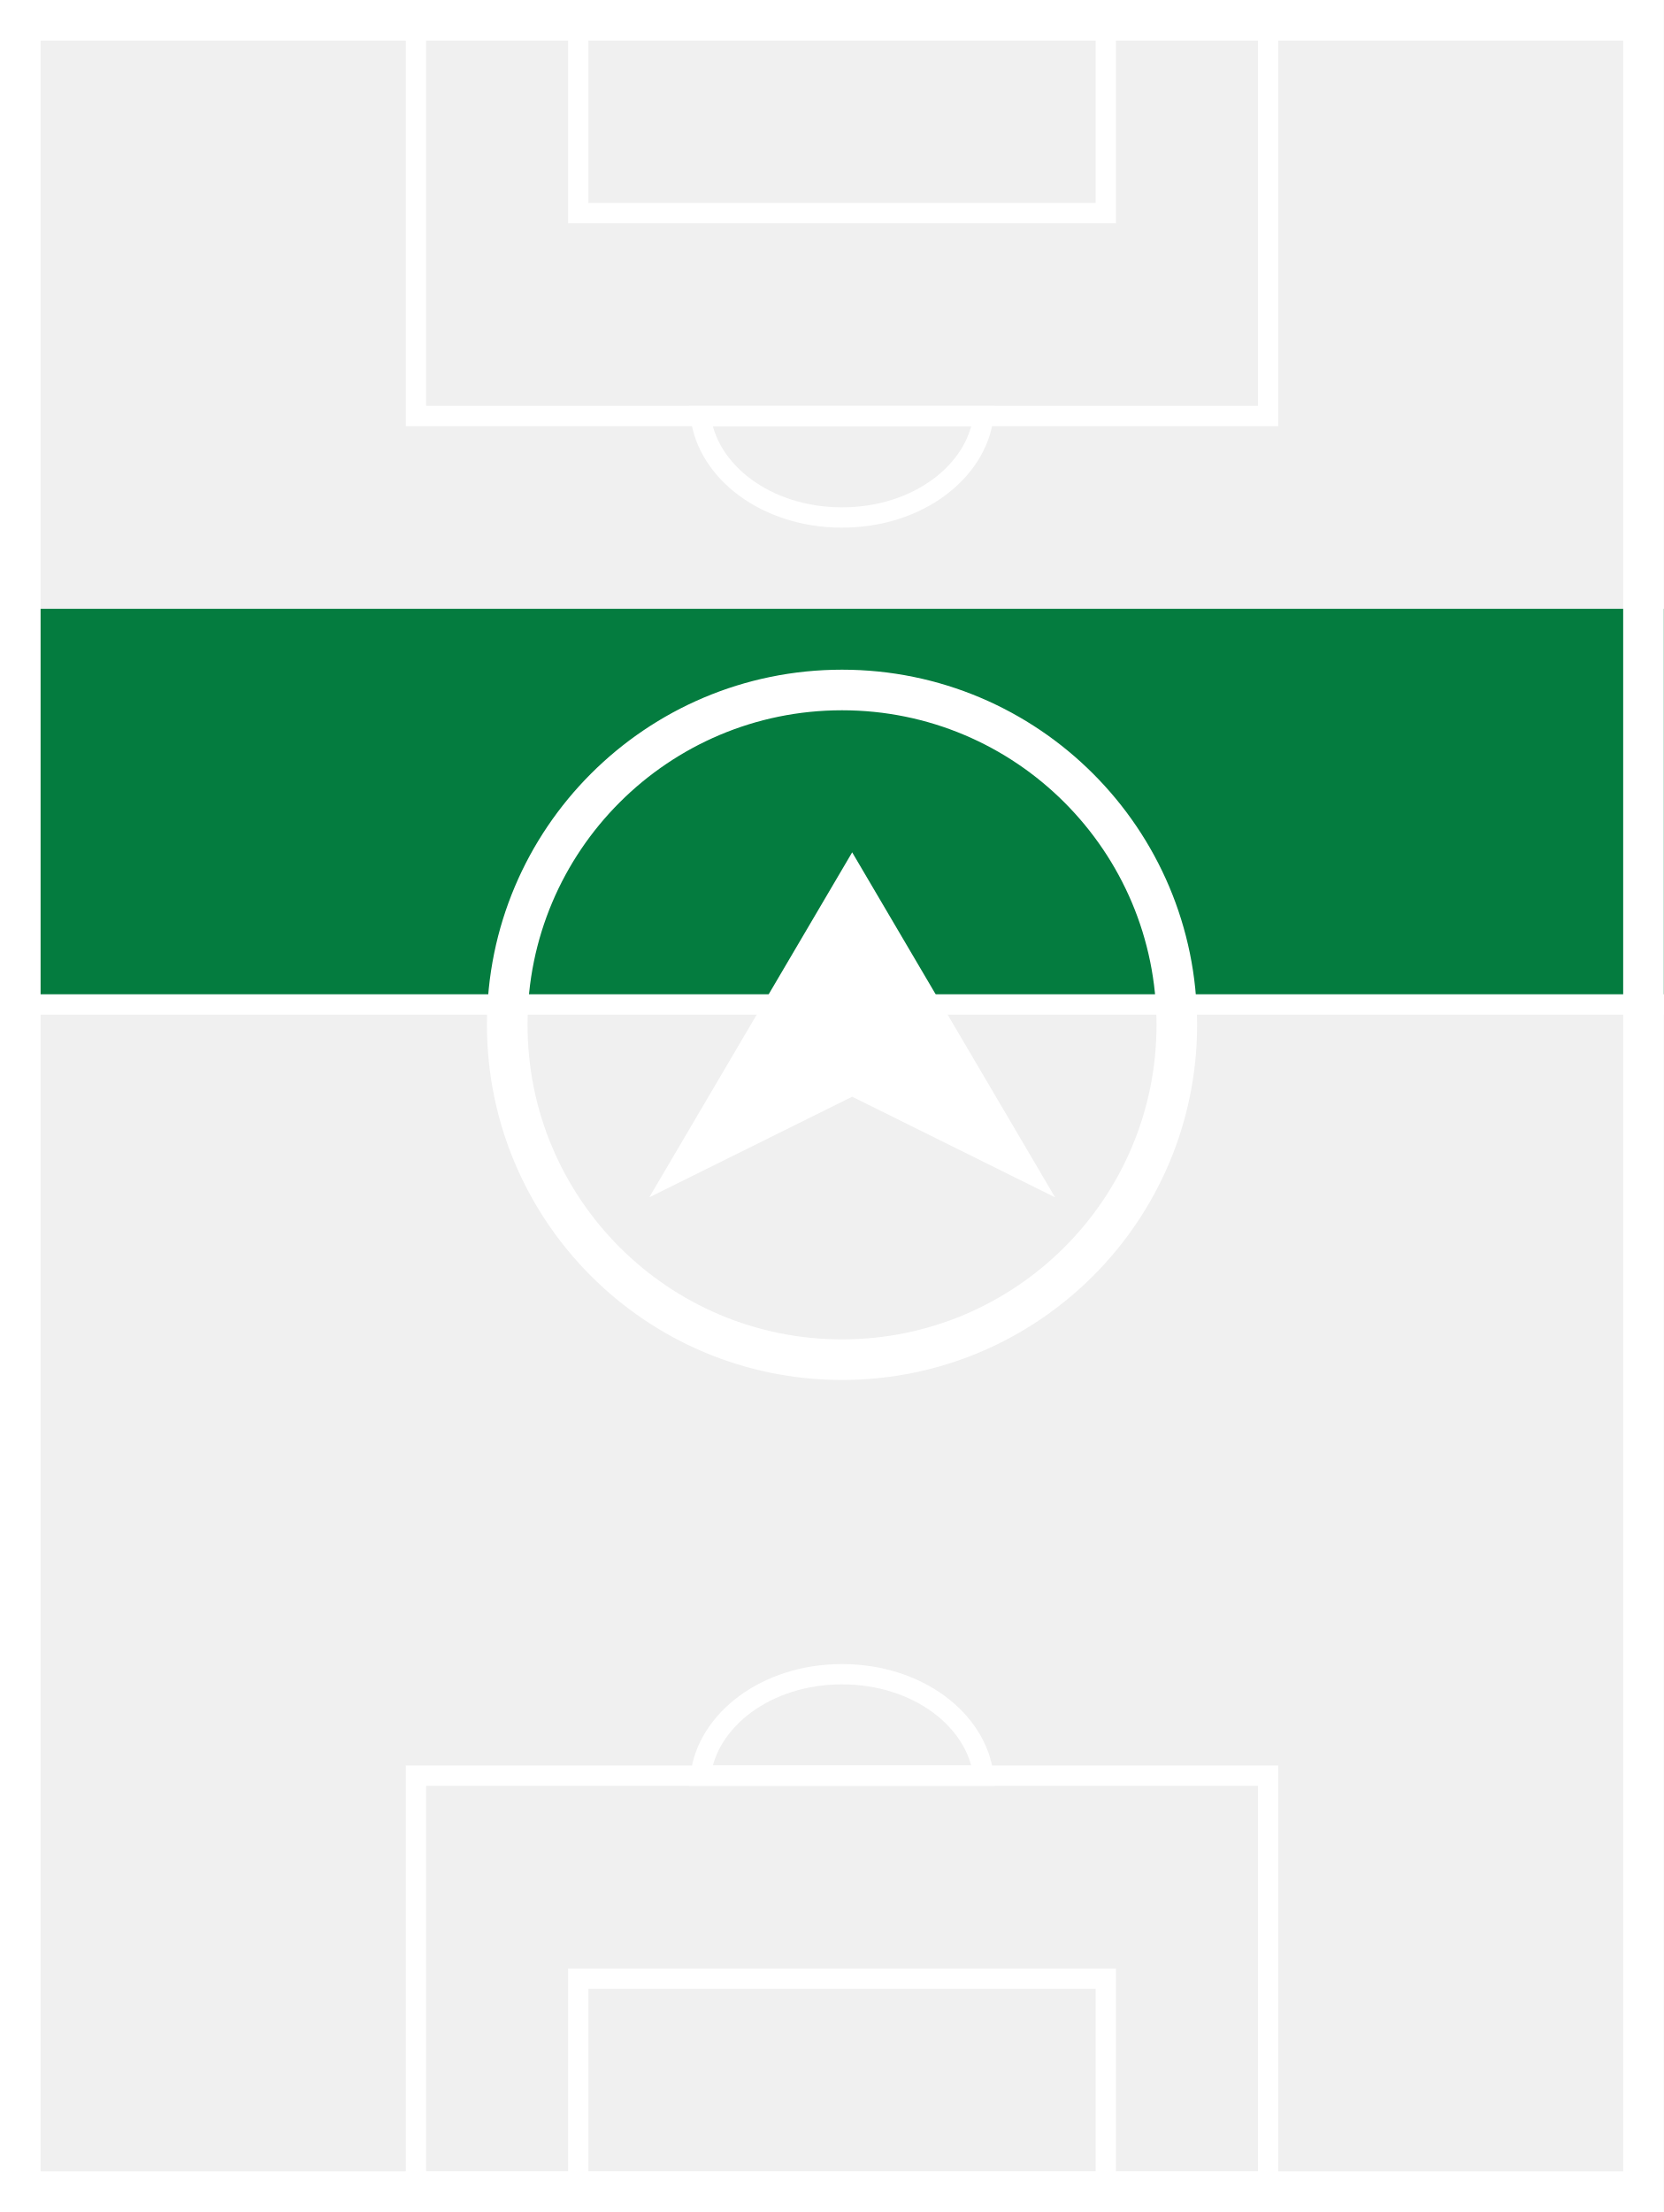
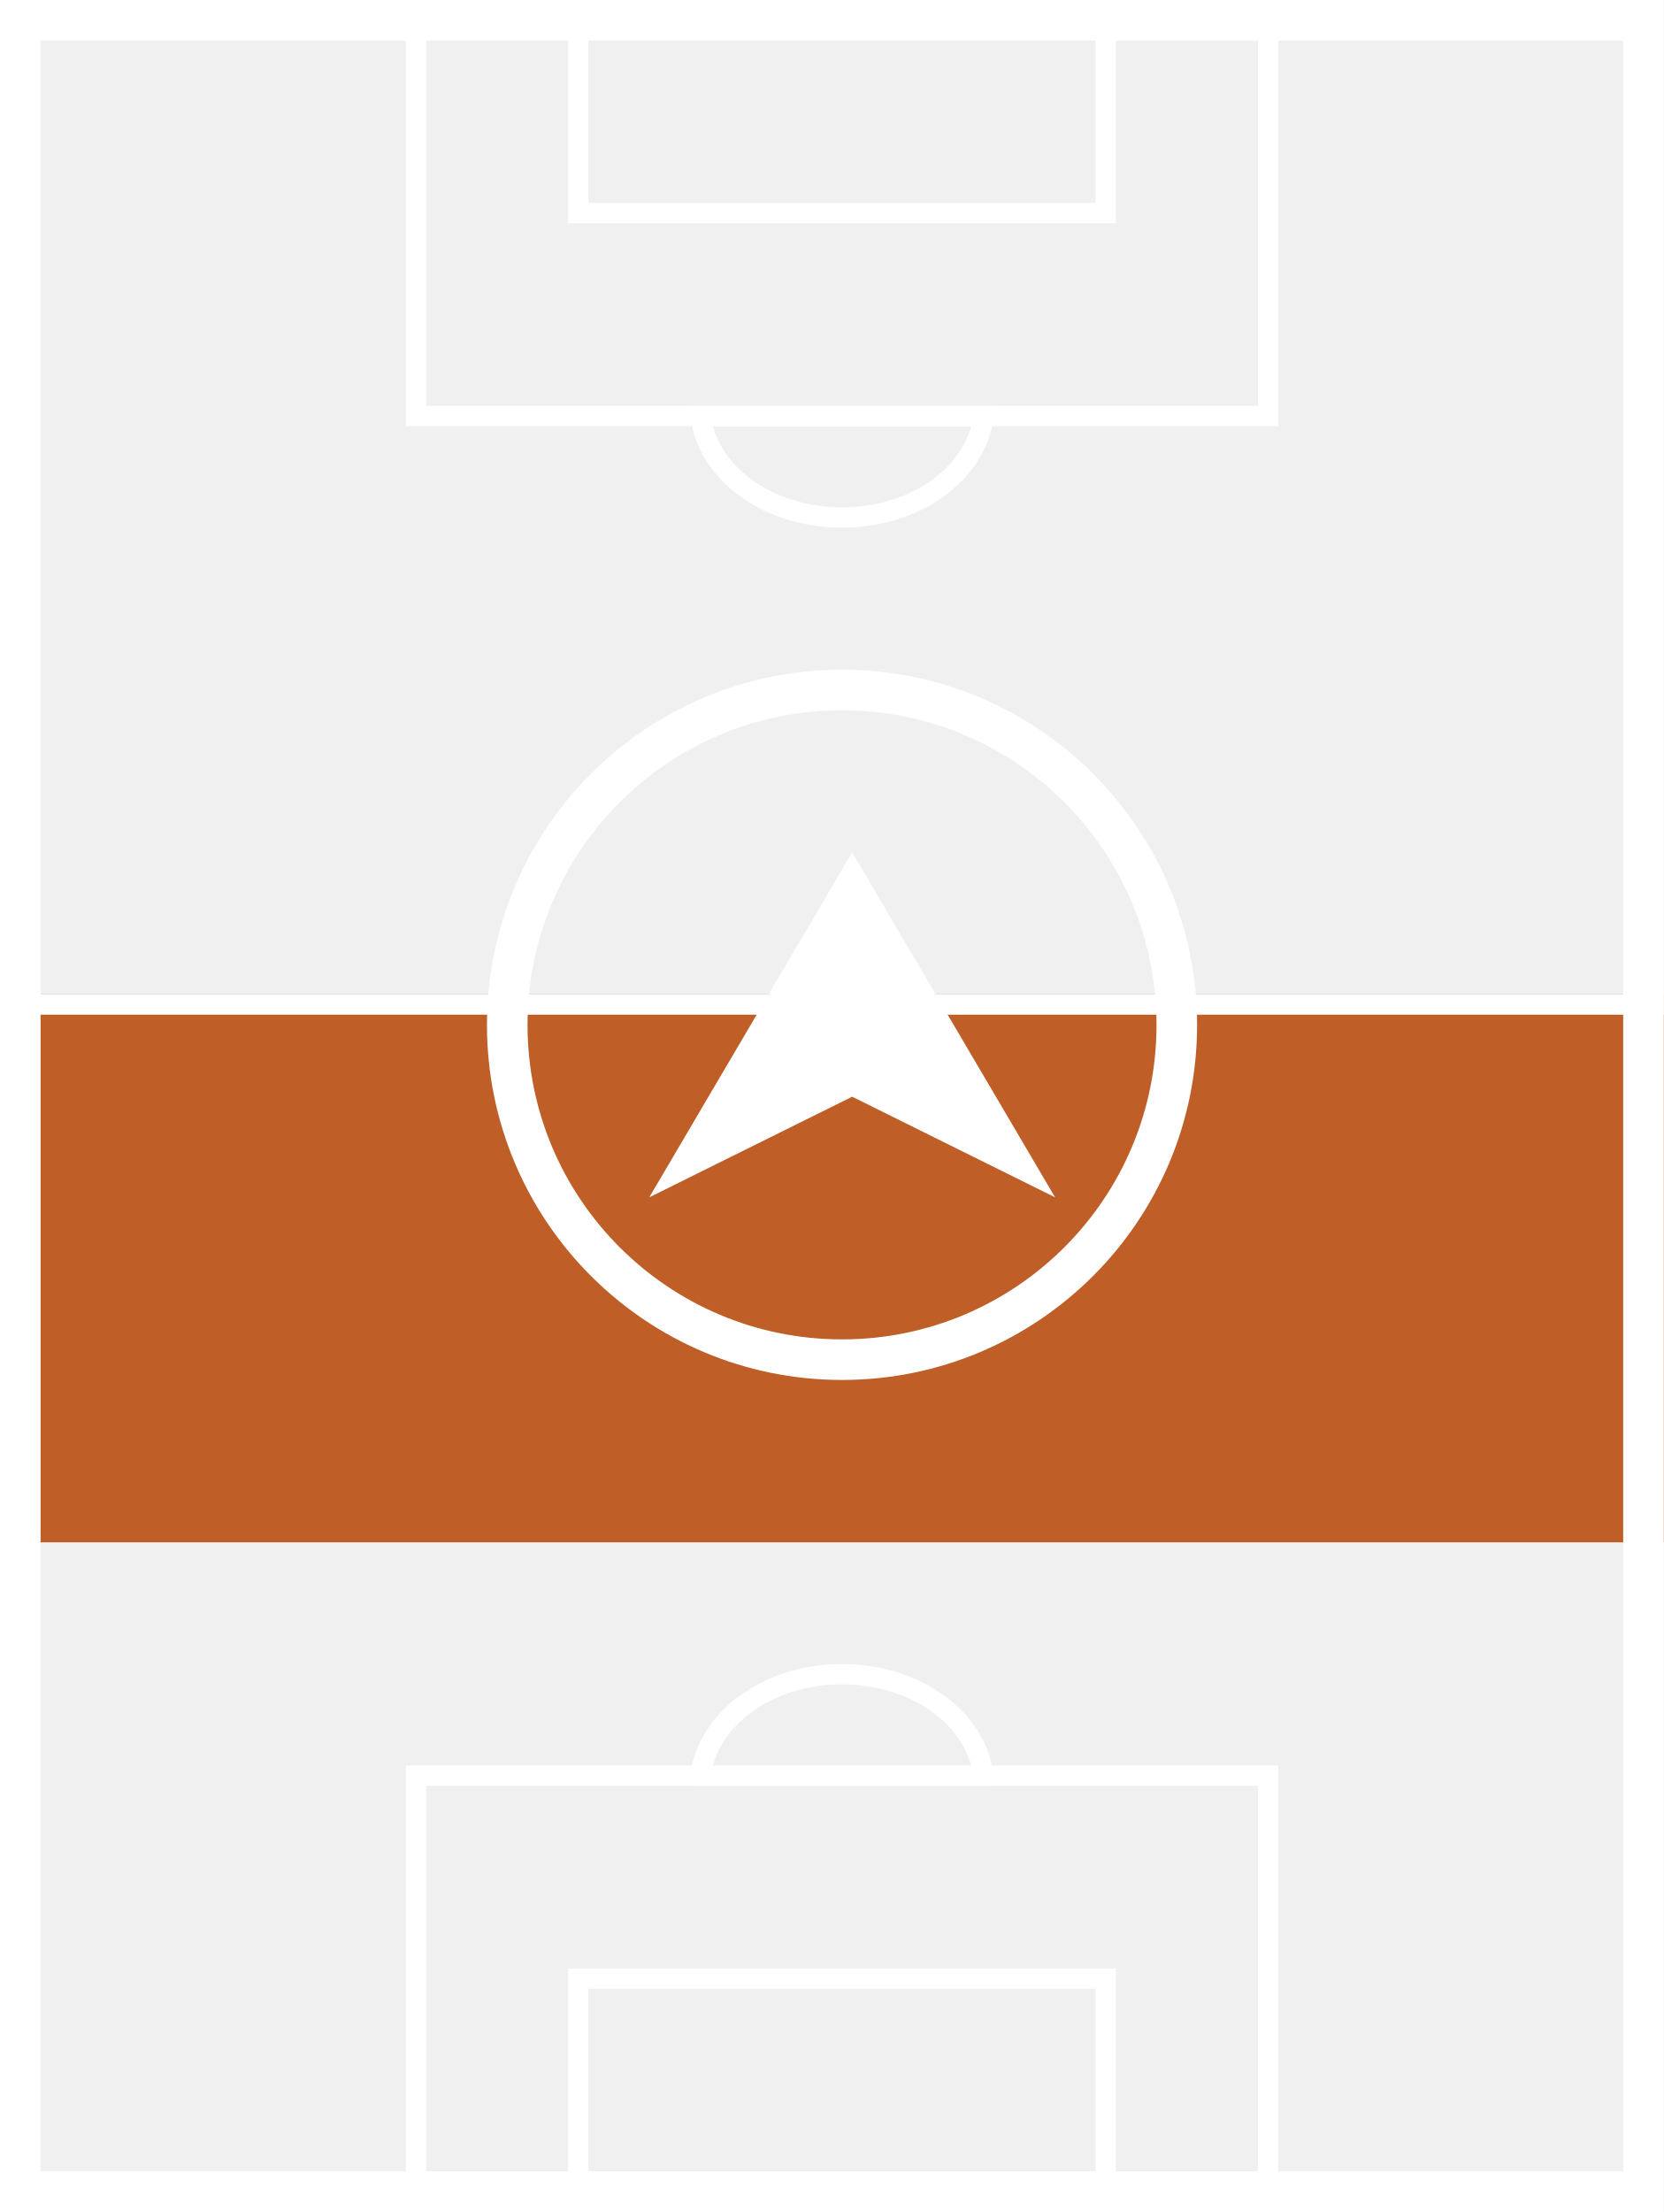
<svg xmlns="http://www.w3.org/2000/svg" width="82" height="109" viewBox="0 0 82 109" fill="none">
-   <rect y="30" width="82" height="19" fill="#047C3F" />
+   <rect y="49" width="82" height="27" fill="#c05e27" />
  <rect x="1" y="1" width="80" height="107" stroke="white" stroke-width="2" />
  <line y1="49.5" x2="82" y2="49.5" stroke="white" />
  <circle cx="41.5" cy="50.5" r="16.5" stroke="white" stroke-width="2" />
  <rect x="0.5" y="-0.5" width="42" height="20" transform="matrix(1 0 0 -1 20 20)" stroke="white" />
  <rect x="0.5" y="-0.5" width="26" height="10" transform="matrix(1 0 0 -1 28 10)" stroke="white" />
  <path d="M34.529 20.5C34.849 23.224 37.751 25.5 41.5 25.5C45.249 25.5 48.151 23.224 48.471 20.5H48.458H48.436H48.414H48.392H48.371H48.349H48.328H48.307H48.285H48.264H48.243H48.222H48.201H48.18H48.159H48.138H48.117H48.096H48.075H48.055H48.034H48.014H47.993H47.973H47.953H47.932H47.912H47.892H47.872H47.852H47.832H47.812H47.792H47.772H47.752H47.733H47.713H47.693H47.674H47.654H47.635H47.615H47.596H47.577H47.557H47.538H47.519H47.5H47.481H47.462H47.443H47.424H47.405H47.387H47.368H47.349H47.331H47.312H47.294H47.275H47.257H47.238H47.22H47.202H47.183H47.165H47.147H47.129H47.111H47.093H47.075H47.057H47.039H47.021H47.003H46.986H46.968H46.95H46.933H46.915H46.898H46.88H46.863H46.845H46.828H46.81H46.793H46.776H46.759H46.742H46.724H46.707H46.69H46.673H46.656H46.639H46.623H46.606H46.589H46.572H46.555H46.539H46.522H46.505H46.489H46.472H46.456H46.439H46.423H46.406H46.39H46.373H46.357H46.341H46.325H46.308H46.292H46.276H46.26H46.244H46.228H46.212H46.196H46.18H46.164H46.148H46.132H46.116H46.1H46.084H46.069H46.053H46.037H46.021H46.006H45.99H45.974H45.959H45.943H45.928H45.912H45.897H45.881H45.866H45.85H45.835H45.82H45.804H45.789H45.774H45.758H45.743H45.728H45.713H45.697H45.682H45.667H45.652H45.637H45.622H45.607H45.592H45.577H45.562H45.547H45.532H45.517H45.502H45.487H45.472H45.457H45.442H45.427H45.412H45.397H45.383H45.368H45.353H45.338H45.324H45.309H45.294H45.279H45.265H45.25H45.235H45.221H45.206H45.191H45.176H45.162H45.147H45.133H45.118H45.103H45.089H45.074H45.06H45.045H45.031H45.016H45.002H44.987H44.973H44.958H44.944H44.929H44.914H44.9H44.886H44.871H44.857H44.842H44.828H44.813H44.799H44.784H44.77H44.755H44.741H44.727H44.712H44.698H44.683H44.669H44.654H44.64H44.626H44.611H44.597H44.582H44.568H44.553H44.539H44.524H44.51H44.495H44.481H44.467H44.452H44.438H44.423H44.409H44.394H44.38H44.365H44.351H44.336H44.322H44.307H44.293H44.278H44.264H44.249H44.235H44.22H44.206H44.191H44.176H44.162H44.147H44.133H44.118H44.103H44.089H44.074H44.059H44.045H44.03H44.016H44.001H43.986H43.971H43.957H43.942H43.927H43.912H43.898H43.883H43.868H43.853H43.838H43.823H43.808H43.794H43.779H43.764H43.749H43.734H43.719H43.704H43.689H43.674H43.659H43.644H43.628H43.613H43.598H43.583H43.568H43.553H43.537H43.522H43.507H43.492H43.476H43.461H43.446H43.43H43.415H43.399H43.384H43.368H43.353H43.337H43.322H43.306H43.291H43.275H43.259H43.244H43.228H43.212H43.196H43.181H43.165H43.149H43.133H43.117H43.101H43.085H43.069H43.053H43.037H43.021H43.005H42.989H42.973H42.956H42.94H42.924H42.908H42.891H42.875H42.858H42.842H42.826H42.809H42.793H42.776H42.759H42.743H42.726H42.709H42.693H42.676H42.659H42.642H42.625H42.608H42.591H42.574H42.557H42.54H42.523H42.506H42.489H42.471H42.454H42.437H42.419H42.402H42.384H42.367H42.349H42.332H42.314H42.296H42.279H42.261H42.243H42.225H42.207H42.189H42.171H42.153H42.135H42.117H42.099H42.081H42.063H42.044H42.026H42.008H41.989H41.971H41.952H41.933H41.915H41.896H41.877H41.859H41.84H41.821H41.802H41.783H41.764H41.745H41.726H41.706H41.687H41.668H41.648H41.629H41.61H41.59H41.571H41.551H41.531H41.511H41.492H41.472H41.452H41.432H41.412H41.392H41.372H41.352H41.331H41.311H41.291H41.27H41.25H41.229H41.209H41.188H41.167H41.146H41.126H41.105H41.084H41.063H41.042H41.02H40.999H40.978H40.957H40.935H40.914H40.892H40.871H40.849H40.827H40.806H40.784H40.762H40.74H40.718H40.696H40.673H40.651H40.629H40.606H40.584H40.562H40.539H40.516H40.493H40.471H40.448H40.425H40.402H40.379H40.356H40.333H40.309H40.286H40.263H40.239H40.215H40.192H40.168H40.144H40.12H40.096H40.072H40.048H40.024H40H39.976H39.952H39.928H39.904H39.881H39.858H39.835H39.812H39.789H39.767H39.744H39.722H39.7H39.678H39.657H39.635H39.614H39.593H39.572H39.551H39.531H39.511H39.49H39.47H39.45H39.431H39.411H39.392H39.373H39.353H39.335H39.316H39.297H39.279H39.261H39.243H39.225H39.207H39.19H39.172H39.155H39.138H39.121H39.104H39.087H39.071H39.054H39.038H39.022H39.006H38.991H38.975H38.959H38.944H38.929H38.914H38.899H38.885H38.87H38.855H38.841H38.827H38.813H38.799H38.785H38.772H38.758H38.745H38.732H38.718H38.706H38.693H38.68H38.667H38.655H38.643H38.631H38.619H38.607H38.595H38.583H38.572H38.56H38.549H38.538H38.527H38.516H38.505H38.494H38.483H38.473H38.463H38.452H38.442H38.432H38.422H38.413H38.403H38.393H38.384H38.374H38.365H38.356H38.347H38.338H38.329H38.32H38.312H38.303H38.295H38.286H38.278H38.27H38.262H38.254H38.246H38.238H38.231H38.223H38.215H38.208H38.201H38.194H38.187H38.179H38.172H38.166H38.159H38.152H38.145H38.139H38.133H38.126H38.12H38.114H38.107H38.101H38.095H38.09H38.084H38.078H38.072H38.067H38.061H38.056H38.05H38.045H38.04H38.034H38.029H38.024H38.019H38.014H38.009H38.005H38H37.995H37.99H37.986H37.981H37.977H37.973H37.968H37.964H37.96H37.956H37.952H37.947H37.943H37.939H37.935H37.932H37.928H37.924H37.92H37.917H37.913H37.909H37.906H37.902H37.899H37.895H37.892H37.889H37.886H37.882H37.879H37.876H37.873H37.87H37.866H37.863H37.86H37.857H37.854H37.851H37.849H37.846H37.843H37.84H37.837H37.834H37.831H37.829H37.826H37.823H37.821H37.818H37.815H37.813H37.81H37.808H37.805H37.802H37.8H37.797H37.795H37.792H37.79H37.787H37.785H37.782H37.78H37.777H37.775H37.773H37.77H37.768H37.765H37.763H37.76H37.758H37.755H37.753H37.75H37.748H37.745H37.743H37.741H37.738H37.736H37.733H37.731H37.728H37.725H37.723H37.72H37.718H37.715H37.713H37.71H37.707H37.705H37.702H37.699H37.697H37.694H37.691H37.688H37.686H37.683H37.68H37.677H37.674H37.671H37.668H37.665H37.662H37.659H37.656H37.653H37.65H37.647H37.644H37.64H37.637H37.634H37.63H37.627H37.623H37.62H37.616H37.613H37.609H37.605H37.602H37.598H37.594H37.59H37.587H37.583H37.578H37.575H37.57H37.566H37.562H37.558H37.553H37.549H37.545H37.54H37.536H37.531H37.526H37.522H37.517H37.512H37.507H37.502H37.497H37.492H37.487H37.482H37.476H37.471H37.465H37.46H37.454H37.449H37.443H37.437H37.431H37.425H37.419H37.413H37.407H37.401H37.394H37.388H37.382H37.375H37.368H37.361H37.355H37.348H37.341H37.334H37.326H37.319H37.312H37.304H37.297H37.289H37.281H37.273H37.266H37.258H37.249H37.241H37.233H37.224H37.216H37.207H37.199H37.19H37.181H37.172H37.163H37.154H37.144H37.135H37.125H37.116H37.106H37.096H37.086H37.076H37.066H37.055H37.045H37.034H37.024H37.013H37.002H36.991H36.98H36.968H36.957H36.946H36.934H36.922H36.91H36.898H36.886H36.874H36.862H36.849H36.837H36.824H36.811H36.798H36.785H36.771H36.758H36.744H36.731H36.717H36.703H36.689H36.674H36.66H36.645H36.631H36.616H36.601H36.586H36.571H36.555H36.54H36.524H36.508H36.492H36.476H36.46H36.443H36.427H36.41H36.393H36.376H36.359H36.342H36.324H36.306H36.288H36.27H36.252H36.234H36.215H36.197H36.178H36.159H36.14H36.121H36.101H36.081H36.062H36.042H36.022H36.001H35.981H35.96H35.939H35.918H35.897H35.876H35.854H35.833H35.811H35.788H35.766H35.744H35.721H35.698H35.675H35.652H35.629H35.605H35.582H35.558H35.534H35.509H35.485H35.46H35.435H35.41H35.385H35.359H35.334H35.308H35.282H35.256H35.229H35.203H35.176H35.149H35.122H35.094H35.066H35.039H35.011H34.982H34.954H34.925H34.896H34.867H34.838H34.809H34.779H34.749H34.719H34.688H34.658H34.627H34.596H34.565H34.533H34.529Z" stroke="white" />
  <rect x="-0.5" y="0.5" width="42" height="20" transform="matrix(-1 0 0 1 62 87)" stroke="white" />
  <rect x="-0.5" y="0.5" width="26" height="10" transform="matrix(-1 0 0 1 54 97)" stroke="white" />
  <path d="M48.471 87.5C48.151 84.776 45.249 82.5 41.5 82.5C37.751 82.5 34.849 84.776 34.529 87.5H34.542H34.564H34.586H34.608H34.629H34.651H34.672H34.693H34.715H34.736H34.757H34.778H34.799H34.82H34.841H34.862H34.883H34.904H34.925H34.945H34.966H34.986H35.007H35.027H35.047H35.068H35.088H35.108H35.128H35.148H35.168H35.188H35.208H35.228H35.248H35.267H35.287H35.307H35.326H35.346H35.365H35.385H35.404H35.423H35.443H35.462H35.481H35.5H35.519H35.538H35.557H35.576H35.595H35.613H35.632H35.651H35.669H35.688H35.706H35.725H35.743H35.762H35.78H35.798H35.817H35.835H35.853H35.871H35.889H35.907H35.925H35.943H35.961H35.979H35.997H36.014H36.032H36.05H36.067H36.085H36.102H36.12H36.137H36.155H36.172H36.19H36.207H36.224H36.241H36.258H36.276H36.293H36.31H36.327H36.344H36.361H36.377H36.394H36.411H36.428H36.445H36.461H36.478H36.495H36.511H36.528H36.544H36.561H36.577H36.594H36.61H36.627H36.643H36.659H36.675H36.692H36.708H36.724H36.74H36.756H36.772H36.788H36.804H36.82H36.836H36.852H36.868H36.884H36.9H36.916H36.931H36.947H36.963H36.979H36.994H37.01H37.026H37.041H37.057H37.072H37.088H37.103H37.119H37.134H37.15H37.165H37.18H37.196H37.211H37.226H37.242H37.257H37.272H37.287H37.303H37.318H37.333H37.348H37.363H37.378H37.393H37.408H37.423H37.438H37.453H37.468H37.483H37.498H37.513H37.528H37.543H37.558H37.573H37.588H37.603H37.617H37.632H37.647H37.662H37.676H37.691H37.706H37.721H37.735H37.75H37.765H37.779H37.794H37.809H37.824H37.838H37.853H37.867H37.882H37.897H37.911H37.926H37.94H37.955H37.969H37.984H37.998H38.013H38.027H38.042H38.056H38.071H38.086H38.1H38.114H38.129H38.143H38.158H38.172H38.187H38.201H38.216H38.23H38.245H38.259H38.273H38.288H38.302H38.317H38.331H38.346H38.36H38.374H38.389H38.403H38.418H38.432H38.447H38.461H38.476H38.49H38.505H38.519H38.533H38.548H38.562H38.577H38.591H38.606H38.62H38.635H38.649H38.664H38.678H38.693H38.707H38.722H38.736H38.751H38.765H38.78H38.794H38.809H38.824H38.838H38.853H38.867H38.882H38.897H38.911H38.926H38.941H38.955H38.97H38.984H38.999H39.014H39.029H39.043H39.058H39.073H39.088H39.102H39.117H39.132H39.147H39.162H39.177H39.192H39.206H39.221H39.236H39.251H39.266H39.281H39.296H39.311H39.326H39.341H39.356H39.372H39.387H39.402H39.417H39.432H39.447H39.463H39.478H39.493H39.508H39.524H39.539H39.554H39.57H39.585H39.601H39.616H39.632H39.647H39.663H39.678H39.694H39.709H39.725H39.741H39.756H39.772H39.788H39.804H39.819H39.835H39.851H39.867H39.883H39.899H39.915H39.931H39.947H39.963H39.979H39.995H40.011H40.027H40.044H40.06H40.076H40.092H40.109H40.125H40.142H40.158H40.174H40.191H40.207H40.224H40.241H40.257H40.274H40.291H40.307H40.324H40.341H40.358H40.375H40.392H40.409H40.426H40.443H40.46H40.477H40.494H40.511H40.529H40.546H40.563H40.581H40.598H40.616H40.633H40.651H40.668H40.686H40.704H40.721H40.739H40.757H40.775H40.793H40.811H40.829H40.847H40.865H40.883H40.901H40.919H40.937H40.956H40.974H40.992H41.011H41.029H41.048H41.067H41.085H41.104H41.123H41.141H41.16H41.179H41.198H41.217H41.236H41.255H41.274H41.294H41.313H41.332H41.352H41.371H41.39H41.41H41.429H41.449H41.469H41.489H41.508H41.528H41.548H41.568H41.588H41.608H41.628H41.648H41.669H41.689H41.709H41.73H41.75H41.771H41.791H41.812H41.833H41.854H41.874H41.895H41.916H41.937H41.958H41.98H42.001H42.022H42.043H42.065H42.086H42.108H42.129H42.151H42.173H42.194H42.216H42.238H42.26H42.282H42.304H42.327H42.349H42.371H42.394H42.416H42.438H42.461H42.484H42.507H42.529H42.552H42.575H42.598H42.621H42.644H42.667H42.691H42.714H42.737H42.761H42.785H42.808H42.832H42.856H42.88H42.904H42.928H42.952H42.976H43H43.024H43.048H43.072H43.096H43.119H43.142H43.165H43.188H43.211H43.233H43.256H43.278H43.3H43.322H43.343H43.365H43.386H43.407H43.428H43.449H43.469H43.489H43.51H43.53H43.55H43.569H43.589H43.608H43.627H43.647H43.665H43.684H43.703H43.721H43.739H43.757H43.775H43.793H43.81H43.828H43.845H43.862H43.879H43.896H43.913H43.929H43.946H43.962H43.978H43.994H44.009H44.025H44.041H44.056H44.071H44.086H44.101H44.115H44.13H44.145H44.159H44.173H44.187H44.201H44.215H44.228H44.242H44.255H44.268H44.282H44.294H44.307H44.32H44.333H44.345H44.357H44.369H44.381H44.393H44.405H44.417H44.428H44.44H44.451H44.462H44.473H44.484H44.495H44.506H44.517H44.527H44.537H44.548H44.558H44.568H44.578H44.587H44.597H44.607H44.616H44.626H44.635H44.644H44.653H44.662H44.671H44.68H44.688H44.697H44.705H44.714H44.722H44.73H44.738H44.746H44.754H44.762H44.769H44.777H44.785H44.792H44.799H44.806H44.813H44.821H44.828H44.834H44.841H44.848H44.855H44.861H44.867H44.874H44.88H44.886H44.893H44.899H44.905H44.91H44.916H44.922H44.928H44.933H44.939H44.944H44.95H44.955H44.96H44.966H44.971H44.976H44.981H44.986H44.991H44.995H45H45.005H45.01H45.014H45.019H45.023H45.027H45.032H45.036H45.04H45.044H45.048H45.053H45.057H45.061H45.065H45.068H45.072H45.076H45.08H45.083H45.087H45.091H45.094H45.098H45.101H45.105H45.108H45.111H45.114H45.118H45.121H45.124H45.127H45.13H45.134H45.137H45.14H45.143H45.146H45.149H45.151H45.154H45.157H45.16H45.163H45.166H45.169H45.171H45.174H45.177H45.179H45.182H45.185H45.187H45.19H45.192H45.195H45.198H45.2H45.203H45.205H45.208H45.21H45.213H45.215H45.218H45.22H45.223H45.225H45.227H45.23H45.232H45.235H45.237H45.24H45.242H45.245H45.247H45.25H45.252H45.255H45.257H45.259H45.262H45.264H45.267H45.269H45.272H45.275H45.277H45.28H45.282H45.285H45.287H45.29H45.293H45.295H45.298H45.301H45.303H45.306H45.309H45.312H45.314H45.317H45.32H45.323H45.326H45.329H45.332H45.335H45.338H45.341H45.344H45.347H45.35H45.353H45.356H45.36H45.363H45.366H45.37H45.373H45.377H45.38H45.384H45.387H45.391H45.395H45.398H45.402H45.406H45.41H45.413H45.417H45.422H45.425H45.43H45.434H45.438H45.442H45.447H45.451H45.455H45.46H45.464H45.469H45.474H45.478H45.483H45.488H45.493H45.498H45.503H45.508H45.513H45.518H45.524H45.529H45.535H45.54H45.546H45.551H45.557H45.563H45.569H45.575H45.581H45.587H45.593H45.599H45.606H45.612H45.618H45.625H45.632H45.639H45.645H45.652H45.659H45.666H45.674H45.681H45.688H45.696H45.703H45.711H45.719H45.727H45.734H45.742H45.751H45.759H45.767H45.776H45.784H45.793H45.801H45.81H45.819H45.828H45.837H45.846H45.856H45.865H45.875H45.884H45.894H45.904H45.914H45.924H45.934H45.945H45.955H45.966H45.976H45.987H45.998H46.009H46.02H46.032H46.043H46.054H46.066H46.078H46.09H46.102H46.114H46.126H46.138H46.151H46.163H46.176H46.189H46.202H46.215H46.229H46.242H46.256H46.269H46.283H46.297H46.311H46.326H46.34H46.355H46.369H46.384H46.399H46.414H46.429H46.445H46.46H46.476H46.492H46.508H46.524H46.54H46.557H46.573H46.59H46.607H46.624H46.641H46.658H46.676H46.694H46.712H46.73H46.748H46.766H46.785H46.803H46.822H46.841H46.86H46.879H46.899H46.919H46.938H46.958H46.978H46.999H47.019H47.04H47.061H47.082H47.103H47.124H47.146H47.167H47.189H47.212H47.234H47.256H47.279H47.302H47.325H47.348H47.371H47.395H47.418H47.442H47.466H47.491H47.515H47.54H47.565H47.59H47.615H47.641H47.666H47.692H47.718H47.744H47.771H47.797H47.824H47.851H47.878H47.906H47.934H47.961H47.989H48.018H48.046H48.075H48.104H48.133H48.162H48.191H48.221H48.251H48.281H48.312H48.342H48.373H48.404H48.435H48.467H48.471Z" stroke="white" />
  <path d="M42 42L52 59L42 54.042L32 59L42 42Z" fill="white" />
</svg>
